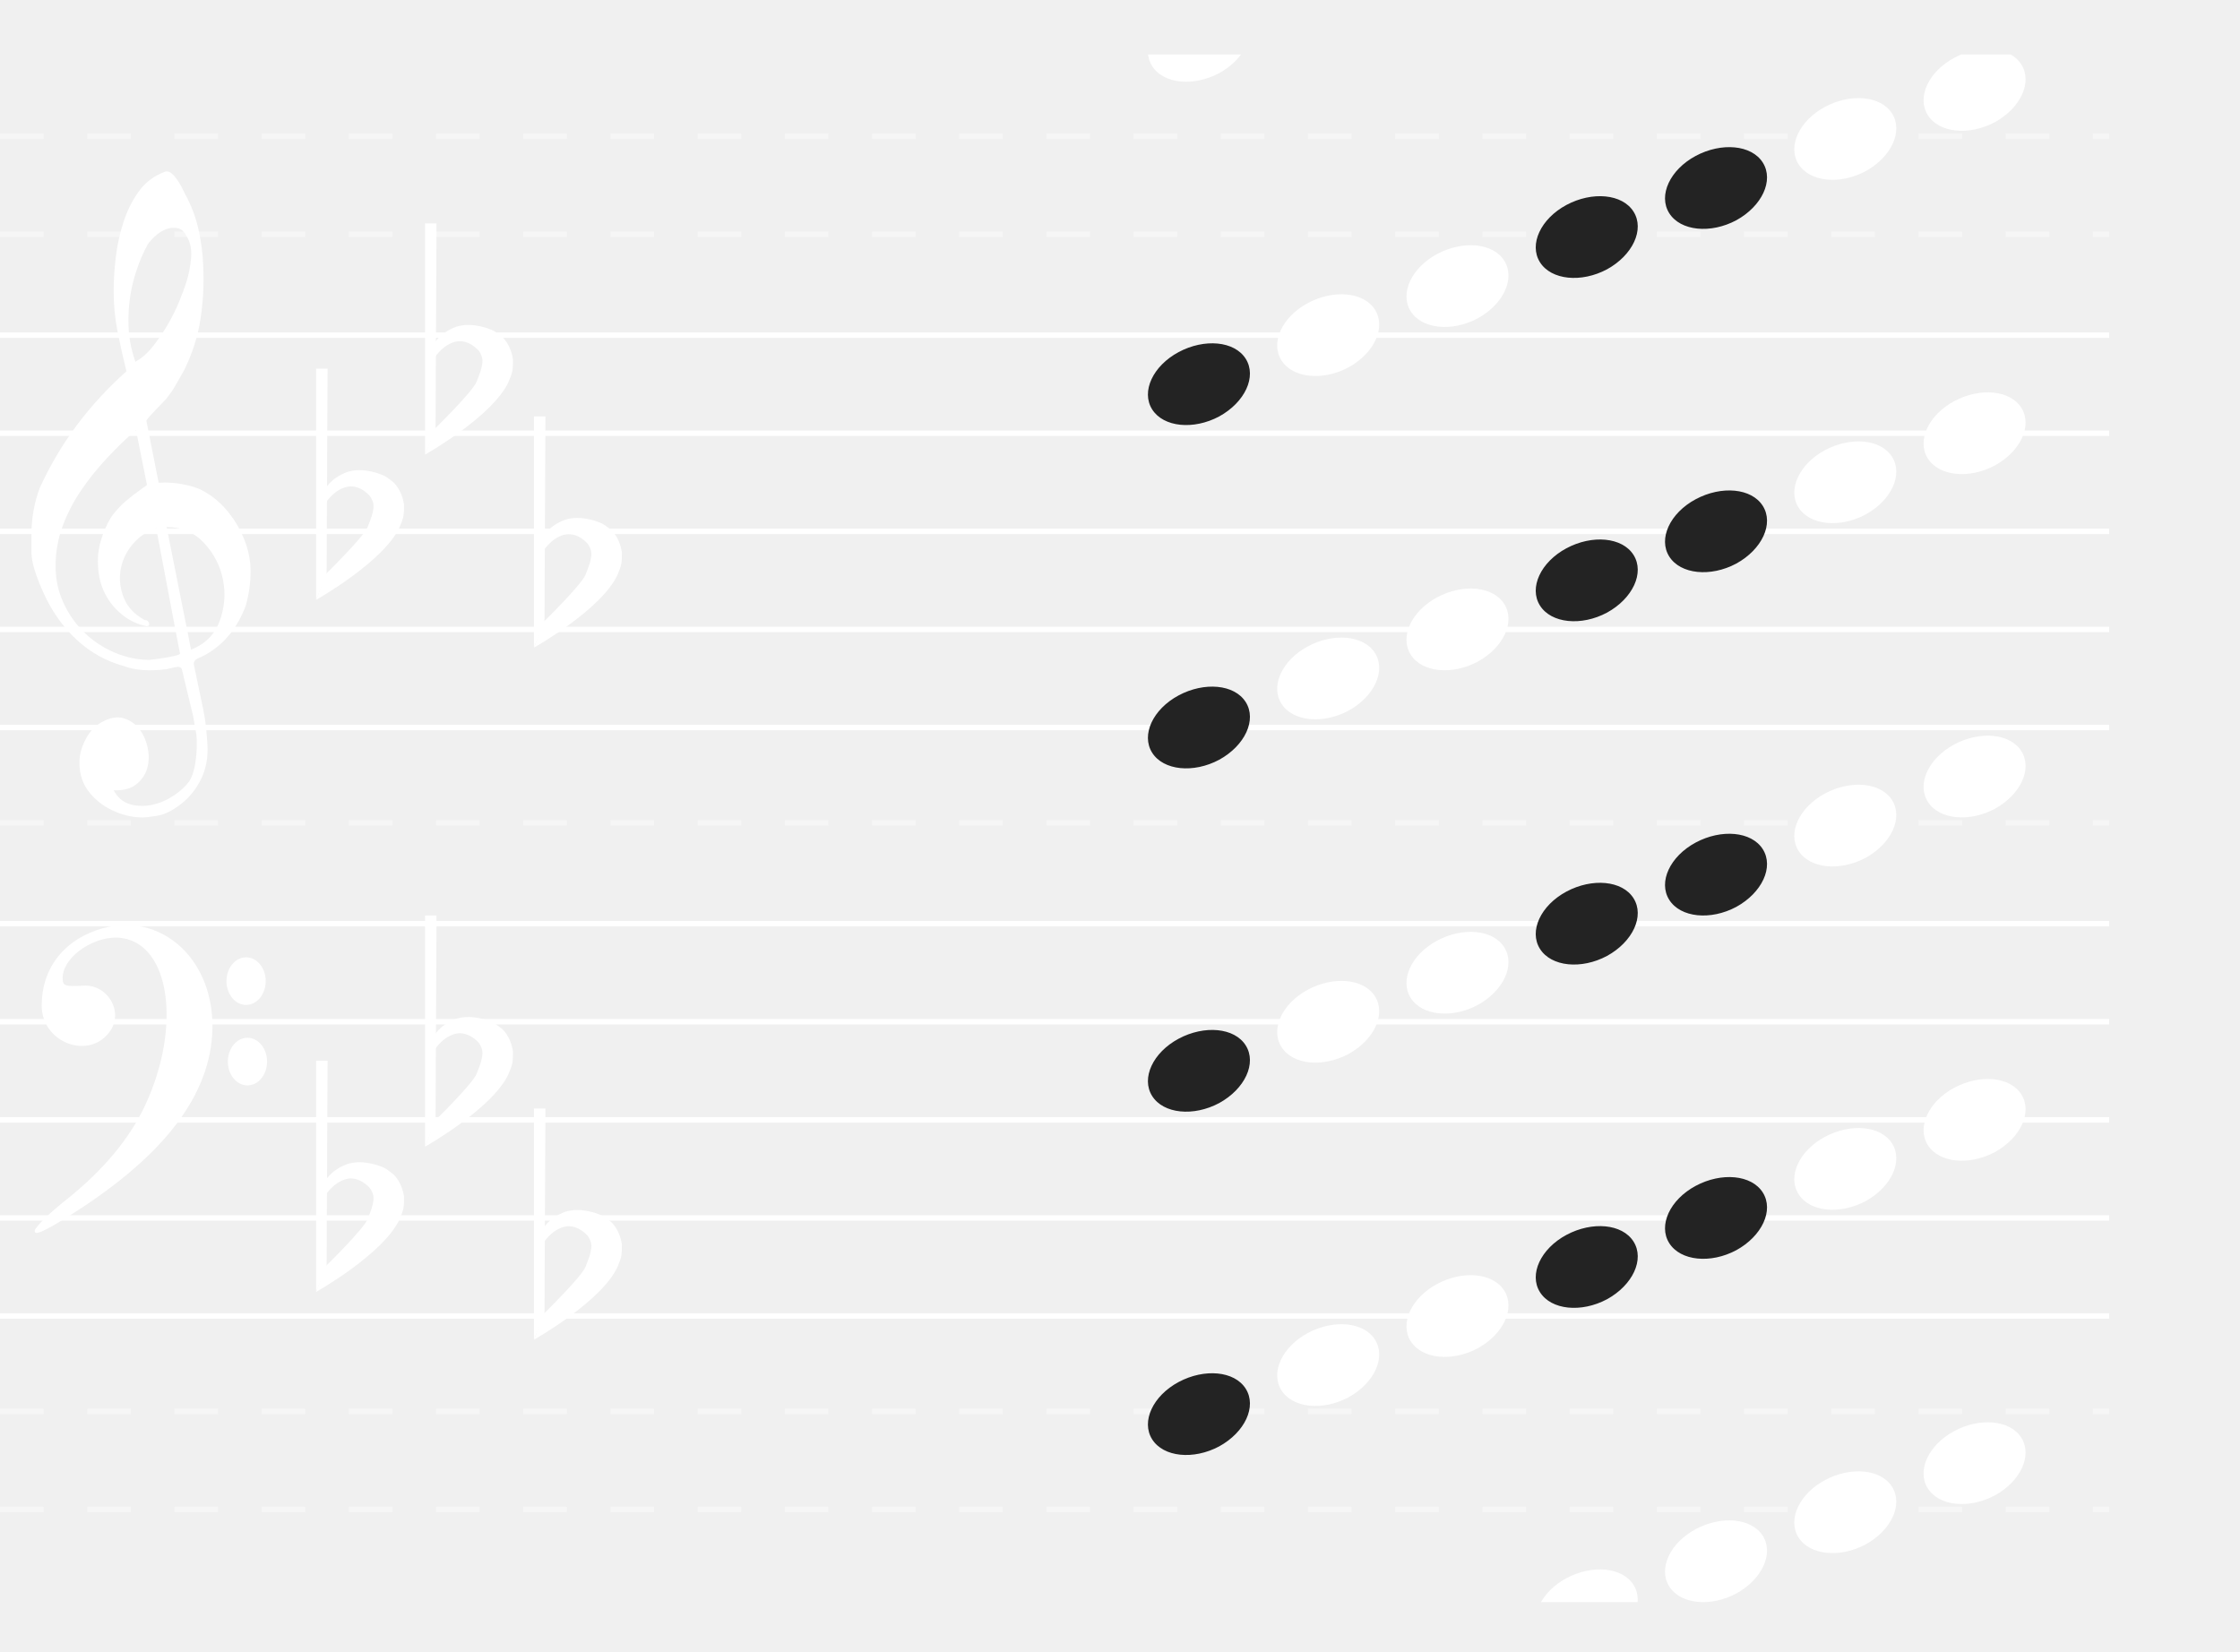
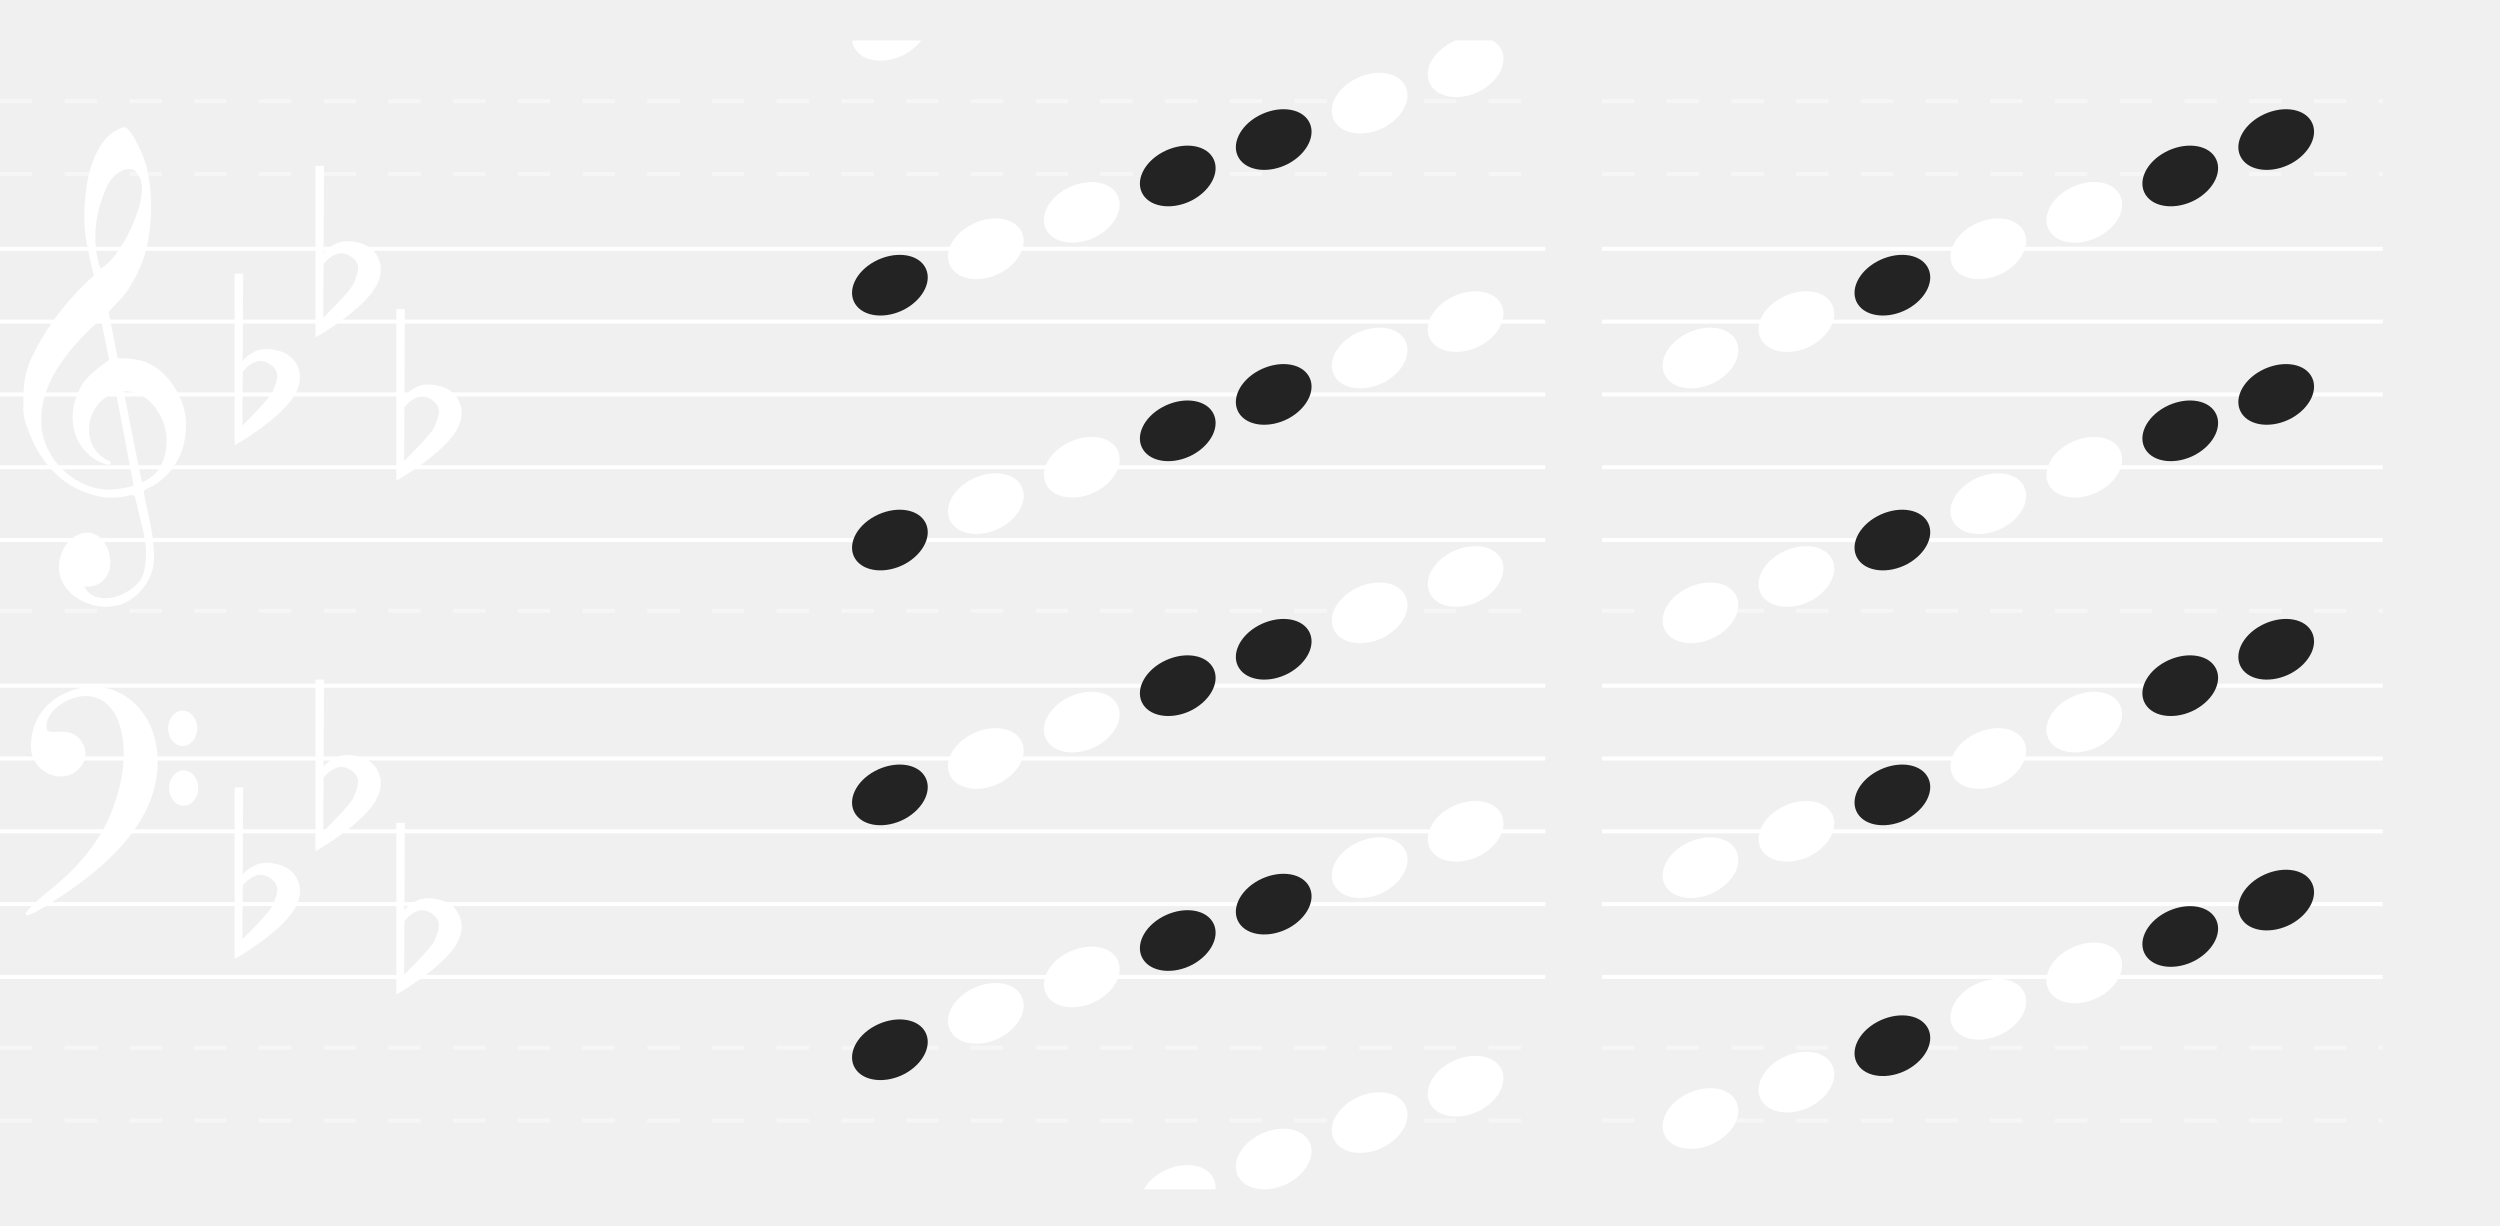
- <svg xmlns="http://www.w3.org/2000/svg" width="411" height="303" viewBox="0 0 411 303" fill="none">
-   <line y1="25" x2="387" y2="25" stroke="white" stroke-opacity="0.4" stroke-dasharray="8 8" />
-   <line y1="43" x2="387" y2="43" stroke="white" stroke-opacity="0.4" stroke-dasharray="8 8" />
-   <path d="M0 61.5H387" stroke="white" />
-   <path d="M0 79.5H387" stroke="white" />
-   <path d="M0 97.5H387" stroke="white" />
-   <path d="M0 115.5H387" stroke="white" />
-   <path d="M0 133.5H387" stroke="white" />
-   <line x1="4.2447e-08" y1="151" x2="387" y2="151" stroke="white" stroke-opacity="0.4" stroke-dasharray="8 8" />
-   <path d="M0 169.5H387" stroke="white" />
-   <path d="M0 187.5H387" stroke="white" />
-   <path d="M0 205.5H387" stroke="white" />
-   <path d="M0 223.5H387" stroke="white" />
-   <path d="M0 241.5H387" stroke="white" />
-   <line x1="4.2447e-08" y1="259" x2="387" y2="259" stroke="white" stroke-opacity="0.4" stroke-dasharray="8 8" />
-   <line x1="4.2447e-08" y1="277" x2="387" y2="277" stroke="white" stroke-opacity="0.4" stroke-dasharray="8 8" />
-   <path d="M28.663 96.938C26.878 97.542 25.403 98.563 24.238 99.999C23.073 101.435 22.363 103.004 22.108 104.705C21.853 106.406 22.062 108.088 22.736 109.751C23.41 111.414 24.675 112.756 26.532 113.777C26.969 113.777 27.242 113.966 27.352 114.344C27.461 114.722 27.297 114.91 26.86 114.91C25.076 114.533 23.51 113.758 22.162 112.586C19.649 110.431 18.266 107.654 18.011 104.252C17.865 102.551 18.02 100.907 18.475 99.319C18.93 97.731 19.558 96.276 20.36 94.953C21.343 93.555 22.508 92.345 23.856 91.325C23.928 91.249 24.138 91.079 24.484 90.814C24.83 90.55 25.167 90.304 25.494 90.077C25.822 89.851 26.314 89.492 26.969 89L24.948 78.908C23.164 80.457 21.398 82.168 19.65 84.039C17.901 85.91 16.317 87.885 14.897 89.964C13.477 92.043 12.339 94.245 11.483 96.569C10.627 98.894 10.199 101.341 10.199 103.912C10.199 106.293 10.682 108.532 11.647 110.63C12.612 112.728 13.896 114.552 15.498 116.101C17.1 117.651 18.948 118.87 21.043 119.759C23.137 120.647 25.258 121.091 27.406 121.091C27.48 121.091 27.816 121.053 28.417 120.977C29.018 120.902 29.655 120.808 30.329 120.694C31.003 120.581 31.622 120.458 32.186 120.325C32.75 120.193 33.033 120.051 33.033 119.9L32.705 118.313C31.285 110.866 29.937 103.741 28.663 96.938ZM30.575 96.711L35.054 119.22C37.64 118.199 39.387 116.451 40.298 113.975C41.209 111.5 41.417 108.986 40.926 106.435C40.434 103.883 39.278 101.624 37.457 99.659C35.637 97.693 33.342 96.711 30.575 96.711ZM24.839 66.378C25.968 65.772 27.015 64.866 27.98 63.656C28.945 62.447 29.837 61.152 30.657 59.772C31.476 58.393 32.186 56.985 32.787 55.548C33.388 54.112 33.87 52.808 34.234 51.636C34.635 50.389 34.908 48.99 35.054 47.441C35.2 45.891 34.963 44.587 34.344 43.528C33.907 42.584 33.334 42.036 32.623 41.884C31.913 41.733 31.203 41.79 30.493 42.054C29.783 42.319 29.109 42.744 28.471 43.33C27.834 43.916 27.37 44.435 27.079 44.889C26.277 46.363 25.576 48.007 24.976 49.822C24.375 51.636 23.965 53.517 23.747 55.464C23.528 57.41 23.501 59.281 23.665 61.077C23.828 62.872 24.22 64.639 24.839 66.378ZM23.2 68.135C22.581 65.641 22.035 63.193 21.561 60.793C21.088 58.393 20.851 55.926 20.851 53.394C20.851 51.542 20.979 49.51 21.234 47.299C21.489 45.088 21.953 42.933 22.627 40.835C23.3 38.737 24.229 36.857 25.413 35.194C26.596 33.531 28.171 32.321 30.138 31.565C30.32 31.49 30.502 31.452 30.684 31.452C30.939 31.452 31.239 31.603 31.585 31.906C31.931 32.208 32.295 32.652 32.678 33.238C33.06 33.824 33.397 34.428 33.688 35.052C33.979 35.676 34.198 36.101 34.344 36.328C35.327 38.256 36.046 40.306 36.502 42.479C36.957 44.653 37.221 46.817 37.294 48.971C37.439 52.222 37.266 55.435 36.775 58.61C36.283 61.785 35.291 64.885 33.797 67.908C33.288 68.816 32.769 69.732 32.241 70.658C31.713 71.585 31.085 72.482 30.356 73.351C30.211 73.503 29.947 73.777 29.564 74.173C29.181 74.57 28.79 74.977 28.389 75.392C27.989 75.808 27.634 76.196 27.324 76.554C27.015 76.914 26.86 77.131 26.86 77.207L29.099 88.546C29.114 88.621 30.22 88.546 30.22 88.546C32.357 88.574 34.619 88.933 36.584 89.737C38.477 90.644 40.107 91.891 41.473 93.479C42.838 95.067 43.93 96.853 44.75 98.837C45.569 100.821 45.979 102.834 45.979 104.875C45.979 106.916 45.687 108.995 45.105 111.112C43.612 115.119 41.227 118.086 37.949 120.013C37.585 120.24 37.066 120.496 36.392 120.779C35.719 121.062 35.455 121.507 35.6 122.111C36.474 126.23 37.066 129.063 37.376 130.616C37.685 132.168 37.913 134.172 38.058 136.626C38.204 138.973 37.812 141.084 36.884 142.972C35.955 144.869 34.708 146.407 33.142 147.595C31.576 148.79 30.147 149.484 28.854 149.698C27.561 149.906 26.678 150.006 26.205 150.006C24.566 150.006 22.963 149.684 21.398 149.04C19.467 148.289 17.847 147.137 16.536 145.584C15.225 144.031 14.569 142.142 14.569 139.917C14.569 138.515 14.961 137.077 15.744 135.603C16.527 134.129 17.556 133.07 18.83 132.433C20.25 131.675 21.534 131.467 22.681 131.803C23.828 132.147 24.775 132.791 25.522 133.735C26.268 134.68 26.787 135.825 27.079 137.163C27.37 138.508 27.352 139.76 27.024 140.933C26.696 142.107 26.032 143.101 25.03 143.91C24.029 144.725 22.636 145.09 20.851 145.019C21.58 146.378 22.599 147.237 23.91 147.595C25.221 147.96 26.569 147.981 27.952 147.68C29.337 147.38 30.638 146.822 31.858 146.006C33.078 145.198 34.035 144.318 34.726 143.373C35.163 142.693 35.491 141.806 35.71 140.711C35.928 139.61 36.056 138.472 36.092 137.277C36.128 136.089 36.092 135.159 35.983 134.501C35.873 133.835 35.691 132.805 35.436 131.41C34.344 126.838 33.652 123.962 33.36 122.788C33.215 122.414 32.823 122.291 32.186 122.423C31.549 122.556 31.012 122.679 30.575 122.788C27.443 123.21 24.821 123.017 22.709 122.225C19.431 121.318 16.545 119.701 14.05 117.377C11.556 115.053 9.553 112.237 8.042 108.929C6.53 105.622 5.775 103.108 5.775 101.388C5.775 99.669 5.775 98.582 5.775 98.128C5.775 95.067 6.285 92.194 7.304 89.51C9.234 85.314 11.52 81.459 14.16 77.944C16.8 74.429 19.813 71.159 23.2 68.135Z" fill="white" />
-   <path d="M49.003 194.808C49.003 197.22 47.391 199.175 45.404 199.175C43.416 199.175 41.805 197.22 41.805 194.808C41.805 192.396 43.416 190.441 45.404 190.441C47.391 190.441 49.003 192.396 49.003 194.808ZM48.754 180.042C48.754 182.454 47.143 184.409 45.155 184.409C43.168 184.409 41.556 182.454 41.556 180.042C41.556 177.63 43.168 175.675 45.155 175.675C47.143 175.675 48.754 177.63 48.754 180.042ZM6.368 225.885C6.368 225.261 8.96 222.695 12.128 220.182C18.939 214.778 23.857 208.866 26.718 202.645C33.279 188.379 31.2 173.504 22.457 172.146C17.621 171.394 11.498 175.482 11.498 179.461C11.498 180.938 11.824 181.057 15.369 180.873C19.707 180.649 22.642 185.54 20.295 189.081C16.585 194.678 7.651 191.463 7.651 184.532C7.651 178.458 10.842 173.623 16.459 171.189C28.479 165.98 39.92 175.583 38.918 190.04C38.097 201.89 29.19 212.956 11.899 223.611C7.797 226.139 6.368 226.726 6.368 225.885Z" fill="white" />
+ <svg xmlns="http://www.w3.org/2000/svg" width="618" height="303" viewBox="0 0 618 303" fill="none">
+   <line x1="396" y1="25" x2="589" y2="25" stroke="white" stroke-opacity="0.4" stroke-dasharray="8 8" />
+   <line x1="396" y1="43" x2="589" y2="43" stroke="white" stroke-opacity="0.4" stroke-dasharray="8 8" />
+   <path d="M396 61.5H589" stroke="white" />
+   <path d="M396 79.5H589" stroke="white" />
+   <path d="M396 97.5H589" stroke="white" />
+   <path d="M396 115.5H589" stroke="white" />
+   <path d="M396 133.5H589" stroke="white" />
+   <line x1="396" y1="151" x2="589" y2="151" stroke="white" stroke-opacity="0.4" stroke-dasharray="8 8" />
+   <path d="M396 169.5H589" stroke="white" />
+   <path d="M396 187.5H589" stroke="white" />
+   <path d="M396 205.5H589" stroke="white" />
+   <path d="M396 223.5H589" stroke="white" />
+   <path d="M396 241.5H589" stroke="white" />
+   <line x1="396" y1="259" x2="589" y2="259" stroke="white" stroke-opacity="0.4" stroke-dasharray="8 8" />
+   <line x1="396" y1="277" x2="589" y2="277" stroke="white" stroke-opacity="0.4" stroke-dasharray="8 8" />
+   <line y1="25" x2="382" y2="25" stroke="white" stroke-opacity="0.4" stroke-dasharray="8 8" />
+   <line y1="43" x2="382" y2="43" stroke="white" stroke-opacity="0.4" stroke-dasharray="8 8" />
+   <path d="M0 61.5H382" stroke="white" />
+   <path d="M0 79.5H382" stroke="white" />
+   <path d="M0 97.5H382" stroke="white" />
+   <path d="M0 115.5H382" stroke="white" />
+   <path d="M0 133.5H382" stroke="white" />
+   <line x1="4.2447e-08" y1="151" x2="382" y2="151" stroke="white" stroke-opacity="0.4" stroke-dasharray="8 8" />
+   <path d="M0 169.5H382" stroke="white" />
+   <path d="M0 187.5H382" stroke="white" />
+   <path d="M0 205.5H382" stroke="white" />
+   <path d="M0 223.5H382" stroke="white" />
+   <path d="M0 241.5H382" stroke="white" />
+   <line x1="4.2447e-08" y1="259" x2="382" y2="259" stroke="white" stroke-opacity="0.4" stroke-dasharray="8 8" />
+   <line x1="4.2447e-08" y1="277" x2="382" y2="277" stroke="white" stroke-opacity="0.4" stroke-dasharray="8 8" />
+   <path d="M28.663 96.938C26.878 97.542 25.403 98.563 24.238 99.999C23.073 101.435 22.363 103.004 22.108 104.705C21.853 106.406 22.062 108.088 22.736 109.751C23.41 111.414 24.675 112.756 26.532 113.777C26.969 113.777 27.242 113.966 27.352 114.344C27.461 114.722 27.297 114.91 26.86 114.91C25.076 114.533 23.51 113.758 22.162 112.586C19.649 110.431 18.266 107.654 18.011 104.252C17.865 102.551 18.02 100.907 18.475 99.319C18.93 97.731 19.558 96.276 20.36 94.953C21.343 93.555 22.508 92.345 23.856 91.325C23.928 91.249 24.138 91.079 24.484 90.814C24.83 90.55 25.167 90.304 25.494 90.077C25.822 89.851 26.314 89.491 26.969 89L24.948 78.908C23.164 80.457 21.398 82.168 19.65 84.039C17.901 85.91 16.317 87.885 14.897 89.964C13.477 92.043 12.339 94.245 11.483 96.569C10.627 98.894 10.199 101.341 10.199 103.912C10.199 106.293 10.682 108.532 11.647 110.63C12.612 112.728 13.896 114.552 15.498 116.101C17.1 117.651 18.948 118.87 21.043 119.759C23.136 120.647 25.258 121.091 27.406 121.091C27.479 121.091 27.816 121.053 28.417 120.977C29.018 120.902 29.655 120.808 30.328 120.694C31.003 120.581 31.622 120.458 32.186 120.325C32.75 120.193 33.033 120.051 33.033 119.9L32.705 118.313C31.285 110.866 29.937 103.741 28.663 96.938V96.938ZM30.575 96.711L35.054 119.22C37.64 118.199 39.387 116.451 40.298 113.975C41.209 111.5 41.417 108.986 40.926 106.435C40.434 103.883 39.278 101.624 37.457 99.659C35.637 97.693 33.342 96.711 30.575 96.711V96.711ZM24.839 66.378C25.968 65.772 27.015 64.866 27.98 63.656C28.945 62.447 29.837 61.152 30.657 59.772C31.476 58.393 32.186 56.985 32.787 55.548C33.388 54.112 33.87 52.808 34.234 51.636C34.635 50.389 34.908 48.99 35.054 47.441C35.2 45.891 34.963 44.587 34.344 43.528C33.907 42.584 33.333 42.036 32.623 41.884C31.913 41.733 31.203 41.79 30.493 42.054C29.783 42.319 29.109 42.744 28.471 43.33C27.834 43.916 27.37 44.435 27.079 44.889C26.277 46.363 25.576 48.007 24.976 49.822C24.375 51.636 23.965 53.517 23.747 55.464C23.528 57.41 23.501 59.281 23.665 61.077C23.828 62.872 24.22 64.639 24.839 66.378V66.378ZM23.2 68.135C22.581 65.641 22.035 63.193 21.561 60.793C21.088 58.393 20.851 55.926 20.851 53.394C20.851 51.542 20.979 49.51 21.234 47.299C21.488 45.088 21.953 42.933 22.627 40.835C23.3 38.737 24.229 36.857 25.413 35.194C26.596 33.531 28.171 32.321 30.138 31.565C30.32 31.49 30.502 31.452 30.684 31.452C30.939 31.452 31.239 31.603 31.585 31.906C31.931 32.208 32.295 32.652 32.678 33.238C33.06 33.824 33.397 34.428 33.688 35.052C33.979 35.676 34.198 36.101 34.344 36.328C35.327 38.256 36.046 40.306 36.502 42.479C36.957 44.653 37.221 46.817 37.294 48.971C37.439 52.222 37.266 55.435 36.775 58.61C36.283 61.785 35.291 64.885 33.797 67.908C33.288 68.816 32.769 69.732 32.241 70.658C31.713 71.585 31.085 72.482 30.356 73.351C30.211 73.503 29.947 73.777 29.564 74.173C29.181 74.57 28.79 74.977 28.389 75.392C27.989 75.808 27.634 76.196 27.324 76.554C27.015 76.914 26.86 77.131 26.86 77.207L29.099 88.546C29.114 88.621 30.22 88.546 30.22 88.546C32.357 88.574 34.619 88.933 36.584 89.737C38.477 90.644 40.107 91.891 41.473 93.479C42.838 95.067 43.93 96.853 44.75 98.837C45.569 100.821 45.979 102.834 45.979 104.875C45.979 106.916 45.687 108.995 45.105 111.112C43.612 115.119 41.227 118.086 37.949 120.013C37.585 120.24 37.066 120.496 36.392 120.779C35.719 121.062 35.455 121.507 35.6 122.111C36.474 126.23 37.066 129.063 37.376 130.616C37.685 132.168 37.913 134.172 38.058 136.626C38.204 138.973 37.812 141.084 36.884 142.972C35.955 144.869 34.708 146.407 33.142 147.595C31.576 148.79 30.147 149.484 28.854 149.698C27.561 149.906 26.678 150.006 26.205 150.006C24.566 150.006 22.963 149.684 21.398 149.04C19.467 148.289 17.847 147.137 16.536 145.584C15.225 144.031 14.569 142.142 14.569 139.917C14.569 138.515 14.961 137.077 15.744 135.603C16.527 134.129 17.556 133.07 18.83 132.433C20.25 131.675 21.534 131.467 22.681 131.803C23.828 132.147 24.775 132.791 25.522 133.735C26.268 134.68 26.787 135.825 27.079 137.163C27.37 138.508 27.352 139.76 27.024 140.933C26.696 142.107 26.032 143.101 25.03 143.91C24.029 144.725 22.636 145.09 20.851 145.019C21.58 146.378 22.599 147.237 23.91 147.595C25.221 147.96 26.569 147.981 27.952 147.68C29.337 147.38 30.638 146.822 31.858 146.006C33.078 145.198 34.035 144.318 34.726 143.373C35.163 142.693 35.491 141.806 35.71 140.711C35.928 139.61 36.056 138.472 36.092 137.277C36.128 136.089 36.092 135.159 35.983 134.501C35.873 133.835 35.691 132.805 35.436 131.41C34.344 126.838 33.652 123.962 33.36 122.788C33.215 122.414 32.823 122.291 32.186 122.423C31.549 122.556 31.012 122.679 30.575 122.788C27.443 123.21 24.821 123.017 22.709 122.225C19.431 121.318 16.545 119.701 14.05 117.377C11.556 115.053 9.553 112.237 8.042 108.929C6.53 105.622 5.775 103.108 5.775 101.388C5.775 99.669 5.775 98.582 5.775 98.128C5.775 95.067 6.285 92.194 7.304 89.51C9.234 85.314 11.52 81.459 14.16 77.944C16.8 74.429 19.813 71.159 23.2 68.135V68.135Z" fill="white" />
+   <path d="M49.003 194.808C49.003 197.22 47.392 199.175 45.404 199.175C43.416 199.175 41.805 197.22 41.805 194.808C41.805 192.396 43.416 190.441 45.404 190.441C47.392 190.441 49.003 192.396 49.003 194.808ZM48.754 180.042C48.754 182.454 47.143 184.409 45.155 184.409C43.168 184.409 41.556 182.454 41.556 180.042C41.556 177.63 43.168 175.675 45.155 175.675C47.143 175.675 48.754 177.63 48.754 180.042ZM6.368 225.885C6.368 225.261 8.96 222.695 12.128 220.182C18.939 214.778 23.857 208.866 26.718 202.645C33.279 188.379 31.201 173.504 22.457 172.146C17.621 171.394 11.498 175.482 11.498 179.461C11.498 180.938 11.824 181.057 15.37 180.873C19.707 180.649 22.642 185.54 20.295 189.081C16.585 194.678 7.651 191.463 7.651 184.532C7.651 178.458 10.842 173.623 16.459 171.189C28.479 165.98 39.92 175.583 38.918 190.04C38.097 201.89 29.191 212.956 11.899 223.611C7.797 226.139 6.368 226.726 6.368 225.885V225.885Z" fill="white" />
  <path d="M58 194.649H60.104L59.929 232.519L58 237.045V194.649Z" fill="white" />
  <path d="M67.468 223.689C68.169 221.872 68.344 221.474 68.519 220.247C68.695 219.019 67.818 217.967 67.818 217.967C67.818 217.967 65.89 215.688 63.435 216.389C60.98 217.091 59.578 219.545 59.578 219.545V216.915C59.578 216.915 60.455 214.812 63.786 213.584C65.013 213.234 66.591 213.058 69.045 213.76C70.448 214.286 70.448 214.11 72.201 215.513C72.903 216.214 73.779 217.441 74.13 219.545C74.13 221.474 74.13 221.825 73.341 223.689C70.448 230.065 58 237.078 58 237.078L59.841 232.28C59.841 232.28 66.766 225.506 67.468 223.689Z" fill="white" />
  <path d="M77.987 168H80.091L79.915 205.87L77.987 210.396V168Z" fill="white" />
  <path d="M87.454 197.04C88.156 195.223 88.331 194.825 88.506 193.597C88.682 192.37 87.805 191.318 87.805 191.318C87.805 191.318 85.876 189.039 83.422 189.74C80.967 190.442 79.565 192.896 79.565 192.896V190.266C79.565 190.266 80.441 188.162 83.772 186.935C85 186.584 86.578 186.409 89.032 187.11C90.435 187.636 90.435 187.461 92.188 188.864C92.889 189.565 93.766 190.792 94.117 192.896C94.117 194.825 94.117 195.175 93.328 197.04C90.435 203.416 77.987 210.429 77.987 210.429L79.828 205.631C79.828 205.631 86.753 198.857 87.454 197.04Z" fill="white" />
  <path d="M97.974 203.416H100.078L99.903 241.286L97.974 245.812V203.416Z" fill="white" />
-   <path d="M107.442 232.455C108.143 230.638 108.318 230.24 108.494 229.013C108.669 227.786 107.792 226.734 107.792 226.734C107.792 226.734 105.864 224.455 103.409 225.156C100.955 225.857 99.552 228.312 99.552 228.312V225.682C99.552 225.682 100.429 223.578 103.76 222.351C104.987 222 106.565 221.825 109.02 222.526C110.422 223.052 110.422 222.877 112.175 224.279C112.877 224.981 113.753 226.208 114.104 228.312C114.104 230.24 114.104 230.591 113.316 232.455C110.422 238.831 97.974 245.844 97.974 245.844L99.816 241.046C99.816 241.046 106.74 234.273 107.442 232.455Z" fill="white" />
+   <path d="M107.442 232.455C108.143 230.638 108.318 230.24 108.494 229.013C108.669 227.786 107.792 226.734 107.792 226.734C107.792 226.734 105.864 224.455 103.409 225.156C100.955 225.857 99.552 228.312 99.552 228.312V225.682C99.552 225.682 100.429 223.578 103.76 222.351C104.987 222 106.565 221.825 109.02 222.526C110.422 223.052 110.422 222.877 112.176 224.279C112.877 224.981 113.753 226.208 114.104 228.312C114.104 230.24 114.104 230.591 113.316 232.455C110.422 238.831 97.974 245.844 97.974 245.844L99.816 241.046C99.816 241.046 106.74 234.273 107.442 232.455Z" fill="white" />
  <path d="M58 67.649H60.104L59.929 105.519L58 110.045V67.649Z" fill="white" />
  <path d="M67.468 96.689C68.169 94.872 68.344 94.474 68.519 93.247C68.695 92.019 67.818 90.967 67.818 90.967C67.818 90.967 65.89 88.688 63.435 89.389C60.98 90.091 59.578 92.545 59.578 92.545V89.915C59.578 89.915 60.455 87.811 63.786 86.584C65.013 86.234 66.591 86.058 69.045 86.76C70.448 87.285 70.448 87.11 72.201 88.513C72.903 89.214 73.779 90.441 74.13 92.545C74.13 94.474 74.13 94.825 73.341 96.689C70.448 103.065 58 110.078 58 110.078L59.841 105.28C59.841 105.28 66.766 98.506 67.468 96.689Z" fill="white" />
  <path d="M77.987 41H80.091L79.915 78.87L77.987 83.396V41Z" fill="white" />
  <path d="M87.454 70.04C88.156 68.222 88.331 67.825 88.506 66.597C88.682 65.37 87.805 64.318 87.805 64.318C87.805 64.318 85.876 62.039 83.422 62.74C80.967 63.441 79.565 65.896 79.565 65.896V63.266C79.565 63.266 80.441 61.162 83.772 59.935C85 59.584 86.578 59.409 89.032 60.11C90.435 60.636 90.435 60.461 92.188 61.864C92.889 62.565 93.766 63.792 94.117 65.896C94.117 67.825 94.117 68.175 93.328 70.04C90.435 76.415 77.987 83.428 77.987 83.428L79.828 78.631C79.828 78.631 86.753 71.857 87.454 70.04Z" fill="white" />
  <path d="M97.974 76.416H100.078L99.903 114.286L97.974 118.812V76.416Z" fill="white" />
-   <path d="M107.442 105.455C108.143 103.638 108.318 103.24 108.494 102.013C108.669 100.786 107.792 99.734 107.792 99.734C107.792 99.734 105.864 97.454 103.409 98.156C100.955 98.857 99.552 101.312 99.552 101.312V98.682C99.552 98.682 100.429 96.578 103.76 95.351C104.987 95 106.565 94.825 109.02 95.526C110.422 96.052 110.422 95.877 112.175 97.279C112.877 97.981 113.753 99.208 114.104 101.312C114.104 103.24 114.104 103.591 113.316 105.455C110.422 111.831 97.974 118.844 97.974 118.844L99.816 114.046C99.816 114.046 106.74 107.273 107.442 105.455Z" fill="white" />
-   <g clip-path="url(#clip0_25_3993)">
+   <path d="M107.442 105.455C108.143 103.638 108.318 103.24 108.494 102.013C108.669 100.786 107.792 99.734 107.792 99.734C107.792 99.734 105.864 97.454 103.409 98.156C100.955 98.857 99.552 101.312 99.552 101.312V98.682C99.552 98.682 100.429 96.578 103.76 95.351C104.987 95 106.565 94.825 109.02 95.526C110.422 96.052 110.422 95.877 112.176 97.279C112.877 97.981 113.753 99.208 114.104 101.312C114.104 103.24 114.104 103.591 113.316 105.455C110.422 111.831 97.974 118.844 97.974 118.844L99.816 114.046C99.816 114.046 106.74 107.273 107.442 105.455Z" fill="white" />
+   <g clip-path="url(#clip0_115_3148)">
    <path d="M211.396 12.121C209.333 8.844 211.544 4.134 216.26 1.608C220.977 -0.917 226.504 -0.439 228.568 2.837C230.631 6.114 228.42 10.824 223.704 13.418C218.987 15.944 213.46 15.398 211.396 12.121Z" fill="white" />
    <path d="M211.396 75.121C209.333 71.844 211.544 67.134 216.26 64.609C220.977 62.083 226.504 62.561 228.568 65.837C230.631 69.114 228.42 73.824 223.704 76.418C218.987 78.944 213.46 78.397 211.396 75.121Z" fill="#232323" />
-     <path d="M235.116 66.121C233.052 62.844 235.263 58.134 239.98 55.608C244.696 53.083 250.223 53.561 252.287 56.837C254.35 60.114 252.14 64.824 247.423 67.418C242.706 69.944 237.179 69.397 235.116 66.121Z" fill="white" />
-     <path d="M258.835 57.121C256.772 53.844 258.983 49.134 263.699 46.608C268.416 44.083 273.943 44.561 276.006 47.837C278.07 51.114 275.859 55.824 271.142 58.418C266.426 60.944 260.899 60.398 258.835 57.121Z" fill="white" />
-     <path d="M282.555 48.121C280.491 44.844 282.702 40.134 287.419 37.608C292.135 35.083 297.662 35.561 299.726 38.837C301.789 42.114 299.579 46.824 294.862 49.418C290.145 51.944 284.618 51.398 282.555 48.121Z" fill="#232323" />
-     <path d="M306.274 39.121C304.211 35.844 306.421 31.134 311.138 28.608C315.855 26.083 321.382 26.561 323.445 29.837C325.509 33.114 323.298 37.824 318.581 40.418C313.865 42.944 308.338 42.398 306.274 39.121Z" fill="#232323" />
-     <path d="M329.994 30.121C327.93 26.844 330.141 22.134 334.858 19.608C339.574 17.083 345.101 17.561 347.165 20.837C349.228 24.114 347.018 28.824 342.301 31.418C337.584 33.944 332.057 33.398 329.994 30.121Z" fill="white" />
-     <path d="M353.713 21.121C351.65 17.844 353.86 13.134 358.577 10.608C363.294 8.083 368.821 8.561 370.884 11.837C372.948 15.114 370.737 19.824 366.02 22.418C361.304 24.944 355.777 24.398 353.713 21.121Z" fill="white" />
+     <path d="M235.116 66.121C233.052 62.844 235.263 58.134 239.98 55.608C244.696 53.083 250.223 53.561 252.287 56.837C254.35 60.114 252.14 64.824 247.423 67.418C242.706 69.944 237.179 69.397 235.116 66.121V66.121Z" fill="white" />
+     <path d="M258.835 57.121C256.772 53.844 258.983 49.134 263.699 46.608C268.416 44.083 273.943 44.561 276.006 47.837C278.07 51.114 275.859 55.824 271.142 58.418C266.426 60.944 260.899 60.398 258.835 57.121V57.121Z" fill="white" />
+     <path d="M282.555 48.121C280.491 44.844 282.702 40.134 287.419 37.608C292.135 35.083 297.662 35.561 299.726 38.837C301.789 42.114 299.579 46.824 294.862 49.418C290.145 51.944 284.618 51.398 282.555 48.121V48.121Z" fill="#232323" />
+     <path d="M306.274 39.121C304.211 35.844 306.421 31.134 311.138 28.608C315.855 26.083 321.382 26.561 323.445 29.837C325.509 33.114 323.298 37.824 318.581 40.418C313.865 42.944 308.338 42.398 306.274 39.121V39.121Z" fill="#232323" />
+     <path d="M329.994 30.121C327.93 26.844 330.141 22.134 334.858 19.608C339.574 17.083 345.101 17.561 347.165 20.837C349.228 24.114 347.018 28.824 342.301 31.418C337.584 33.944 332.057 33.398 329.994 30.121V30.121Z" fill="white" />
+     <path d="M353.713 21.121C351.65 17.844 353.86 13.134 358.577 10.608C363.294 8.083 368.821 8.561 370.884 11.837C372.948 15.114 370.737 19.824 366.02 22.418C361.304 24.944 355.777 24.398 353.713 21.121V21.121Z" fill="white" />
    <path d="M211.396 138.121C209.333 134.844 211.544 130.134 216.26 127.608C220.977 125.083 226.504 125.561 228.568 128.837C230.631 132.114 228.42 136.824 223.704 139.418C218.987 141.944 213.46 141.398 211.396 138.121Z" fill="#232323" />
-     <path d="M235.116 129.121C233.052 125.844 235.263 121.134 239.98 118.608C244.696 116.083 250.223 116.561 252.287 119.837C254.35 123.114 252.14 127.824 247.423 130.418C242.706 132.944 237.179 132.398 235.116 129.121Z" fill="white" />
-     <path d="M258.835 120.121C256.772 116.844 258.983 112.134 263.699 109.608C268.416 107.083 273.943 107.561 276.006 110.837C278.07 114.114 275.859 118.824 271.142 121.418C266.426 123.944 260.899 123.398 258.835 120.121Z" fill="white" />
-     <path d="M282.555 111.121C280.491 107.844 282.702 103.134 287.419 100.608C292.135 98.083 297.662 98.561 299.726 101.837C301.789 105.114 299.579 109.824 294.862 112.418C290.145 114.944 284.618 114.398 282.555 111.121Z" fill="#232323" />
-     <path d="M306.274 102.121C304.211 98.844 306.421 94.134 311.138 91.609C315.855 89.083 321.382 89.561 323.445 92.837C325.509 96.114 323.298 100.824 318.581 103.418C313.865 105.944 308.338 105.398 306.274 102.121Z" fill="#232323" />
-     <path d="M329.994 93.121C327.93 89.844 330.141 85.134 334.858 82.609C339.574 80.083 345.101 80.561 347.165 83.837C349.228 87.114 347.018 91.824 342.301 94.418C337.584 96.944 332.057 96.397 329.994 93.121Z" fill="white" />
-     <path d="M353.713 84.121C351.65 80.844 353.86 76.134 358.577 73.609C363.294 71.083 368.821 71.561 370.884 74.837C372.948 78.114 370.737 82.824 366.02 85.418C361.304 87.944 355.777 87.397 353.713 84.121Z" fill="white" />
+     <path d="M235.116 129.121C233.052 125.844 235.263 121.134 239.98 118.608C244.696 116.083 250.223 116.561 252.287 119.837C254.35 123.114 252.14 127.824 247.423 130.418C242.706 132.944 237.179 132.398 235.116 129.121V129.121Z" fill="white" />
+     <path d="M258.835 120.121C256.772 116.844 258.983 112.134 263.699 109.608C268.416 107.083 273.943 107.561 276.006 110.837C278.07 114.114 275.859 118.824 271.142 121.418C266.426 123.944 260.899 123.398 258.835 120.121V120.121Z" fill="white" />
+     <path d="M282.555 111.121C280.491 107.844 282.702 103.134 287.419 100.608C292.135 98.083 297.662 98.561 299.726 101.837C301.789 105.114 299.579 109.824 294.862 112.418C290.145 114.944 284.618 114.398 282.555 111.121V111.121Z" fill="#232323" />
+     <path d="M306.274 102.121C304.211 98.844 306.421 94.134 311.138 91.609C315.855 89.083 321.382 89.561 323.445 92.837C325.509 96.114 323.298 100.824 318.581 103.418C313.865 105.944 308.338 105.398 306.274 102.121V102.121Z" fill="#232323" />
+     <path d="M329.994 93.121C327.93 89.844 330.141 85.134 334.858 82.609C339.574 80.083 345.101 80.561 347.165 83.837C349.228 87.114 347.018 91.824 342.301 94.418C337.584 96.944 332.057 96.397 329.994 93.121V93.121Z" fill="white" />
+     <path d="M353.713 84.121C351.65 80.844 353.86 76.134 358.577 73.609C363.294 71.083 368.821 71.561 370.884 74.837C372.948 78.114 370.737 82.824 366.02 85.418C361.304 87.944 355.777 87.397 353.713 84.121V84.121Z" fill="white" />
    <path d="M211.396 201.121C209.333 197.844 211.544 193.134 216.26 190.608C220.977 188.083 226.504 188.561 228.568 191.837C230.631 195.114 228.42 199.824 223.704 202.418C218.987 204.944 213.46 204.398 211.396 201.121Z" fill="#232323" />
-     <path d="M235.116 192.121C233.052 188.844 235.263 184.134 239.98 181.608C244.696 179.083 250.223 179.561 252.287 182.837C254.35 186.114 252.14 190.824 247.423 193.418C242.706 195.944 237.179 195.398 235.116 192.121Z" fill="white" />
-     <path d="M258.835 183.121C256.772 179.844 258.983 175.134 263.699 172.608C268.416 170.083 273.943 170.561 276.006 173.837C278.07 177.114 275.859 181.824 271.142 184.418C266.426 186.944 260.899 186.398 258.835 183.121Z" fill="white" />
-     <path d="M282.555 174.121C280.491 170.844 282.702 166.134 287.419 163.608C292.135 161.083 297.662 161.561 299.726 164.837C301.789 168.114 299.579 172.824 294.862 175.418C290.145 177.944 284.618 177.398 282.555 174.121Z" fill="#232323" />
-     <path d="M306.274 165.121C304.211 161.844 306.421 157.134 311.138 154.608C315.855 152.083 321.382 152.561 323.445 155.837C325.509 159.114 323.298 163.824 318.581 166.418C313.865 168.944 308.338 168.398 306.274 165.121Z" fill="#232323" />
-     <path d="M329.994 156.121C327.93 152.844 330.141 148.134 334.858 145.608C339.574 143.083 345.101 143.561 347.165 146.837C349.228 150.114 347.018 154.824 342.301 157.418C337.584 159.944 332.057 159.398 329.994 156.121Z" fill="white" />
-     <path d="M353.713 147.121C351.65 143.844 353.86 139.134 358.577 136.608C363.294 134.083 368.821 134.561 370.884 137.837C372.948 141.114 370.737 145.824 366.02 148.418C361.304 150.944 355.777 150.398 353.713 147.121Z" fill="white" />
+     <path d="M235.116 192.121C233.052 188.844 235.263 184.134 239.98 181.608C244.696 179.083 250.223 179.561 252.287 182.837C254.35 186.114 252.14 190.824 247.423 193.418C242.706 195.944 237.179 195.398 235.116 192.121V192.121Z" fill="white" />
+     <path d="M258.835 183.121C256.772 179.844 258.983 175.134 263.699 172.608C268.416 170.083 273.943 170.561 276.006 173.837C278.07 177.114 275.859 181.824 271.142 184.418C266.426 186.944 260.899 186.398 258.835 183.121V183.121Z" fill="white" />
+     <path d="M282.555 174.121C280.491 170.844 282.702 166.134 287.419 163.608C292.135 161.083 297.662 161.561 299.726 164.837C301.789 168.114 299.579 172.824 294.862 175.418C290.145 177.944 284.618 177.398 282.555 174.121V174.121Z" fill="#232323" />
+     <path d="M306.274 165.121C304.211 161.844 306.421 157.134 311.138 154.608C315.855 152.083 321.382 152.561 323.445 155.837C325.509 159.114 323.298 163.824 318.581 166.418C313.865 168.944 308.338 168.398 306.274 165.121V165.121Z" fill="#232323" />
+     <path d="M329.994 156.121C327.93 152.844 330.141 148.134 334.858 145.608C339.574 143.083 345.101 143.561 347.165 146.837C349.228 150.114 347.018 154.824 342.301 157.418C337.584 159.944 332.057 159.398 329.994 156.121V156.121Z" fill="white" />
+     <path d="M353.713 147.121C351.65 143.844 353.86 139.134 358.577 136.608C363.294 134.083 368.821 134.561 370.884 137.837C372.948 141.114 370.737 145.824 366.02 148.418C361.304 150.944 355.777 150.398 353.713 147.121V147.121Z" fill="white" />
    <path d="M211.396 264.121C209.333 260.844 211.544 256.134 216.26 253.608C220.977 251.083 226.504 251.561 228.568 254.837C230.631 258.114 228.42 262.824 223.704 265.418C218.987 267.944 213.46 267.398 211.396 264.121Z" fill="#232323" />
-     <path d="M235.116 255.121C233.052 251.844 235.263 247.134 239.98 244.608C244.696 242.083 250.223 242.561 252.287 245.837C254.35 249.114 252.14 253.824 247.423 256.418C242.706 258.944 237.179 258.398 235.116 255.121Z" fill="white" />
-     <path d="M258.835 246.121C256.772 242.844 258.983 238.134 263.699 235.608C268.416 233.083 273.943 233.561 276.006 236.837C278.07 240.114 275.859 244.824 271.142 247.418C266.426 249.944 260.899 249.398 258.835 246.121Z" fill="white" />
-     <path d="M282.555 237.121C280.491 233.844 282.702 229.134 287.419 226.608C292.135 224.083 297.662 224.561 299.726 227.837C301.789 231.114 299.579 235.824 294.862 238.418C290.145 240.944 284.618 240.398 282.555 237.121Z" fill="#232323" />
-     <path d="M306.274 228.121C304.211 224.844 306.421 220.134 311.138 217.608C315.855 215.083 321.382 215.561 323.445 218.837C325.509 222.114 323.298 226.824 318.581 229.418C313.865 231.944 308.338 231.398 306.274 228.121Z" fill="#232323" />
-     <path d="M329.994 219.121C327.93 215.844 330.141 211.134 334.858 208.608C339.574 206.083 345.101 206.561 347.165 209.837C349.228 213.114 347.018 217.824 342.301 220.418C337.584 222.944 332.057 222.398 329.994 219.121Z" fill="white" />
-     <path d="M353.713 210.121C351.65 206.844 353.86 202.134 358.577 199.608C363.294 197.083 368.821 197.561 370.884 200.837C372.948 204.114 370.737 208.824 366.02 211.418C361.304 213.944 355.777 213.398 353.713 210.121Z" fill="white" />
-     <path d="M282.553 300.121C280.489 296.844 282.7 292.134 287.417 289.608C292.133 287.083 297.66 287.561 299.724 290.837C301.787 294.114 299.576 298.824 294.86 301.418C290.143 303.944 284.616 303.398 282.553 300.121Z" fill="white" />
-     <path d="M306.272 291.121C304.208 287.844 306.419 283.134 311.136 280.608C315.853 278.083 321.38 278.561 323.443 281.837C325.507 285.114 323.296 289.824 318.579 292.418C313.863 294.944 308.336 294.398 306.272 291.121Z" fill="white" />
-     <path d="M329.991 282.121C327.928 278.844 330.139 274.134 334.855 271.608C339.572 269.083 345.099 269.561 347.163 272.837C349.226 276.114 347.015 280.824 342.299 283.418C337.582 285.944 332.055 285.398 329.991 282.121Z" fill="white" />
-     <path d="M353.711 273.121C351.647 269.844 353.858 265.134 358.575 262.608C363.292 260.083 368.819 260.561 370.882 263.837C372.946 267.114 370.735 271.824 366.018 274.418C361.302 276.944 355.774 276.398 353.711 273.121Z" fill="white" />
+     <path d="M235.116 255.121C233.052 251.844 235.263 247.134 239.98 244.608C244.696 242.083 250.223 242.561 252.287 245.837C254.35 249.114 252.14 253.824 247.423 256.418C242.706 258.944 237.179 258.398 235.116 255.121V255.121Z" fill="white" />
+     <path d="M258.835 246.121C256.772 242.844 258.983 238.134 263.699 235.608C268.416 233.083 273.943 233.561 276.006 236.837C278.07 240.114 275.859 244.824 271.142 247.418C266.426 249.944 260.899 249.398 258.835 246.121V246.121Z" fill="white" />
+     <path d="M282.555 237.121C280.491 233.844 282.702 229.134 287.419 226.608C292.135 224.083 297.662 224.561 299.726 227.837C301.789 231.114 299.579 235.824 294.862 238.418C290.145 240.944 284.618 240.398 282.555 237.121V237.121Z" fill="#232323" />
+     <path d="M306.274 228.121C304.211 224.844 306.421 220.134 311.138 217.608C315.855 215.083 321.382 215.561 323.445 218.837C325.509 222.114 323.298 226.824 318.581 229.418C313.865 231.944 308.338 231.398 306.274 228.121V228.121Z" fill="#232323" />
+     <path d="M329.994 219.121C327.93 215.844 330.141 211.134 334.858 208.608C339.574 206.083 345.101 206.561 347.165 209.837C349.228 213.114 347.018 217.824 342.301 220.418C337.584 222.944 332.057 222.398 329.994 219.121V219.121Z" fill="white" />
+     <path d="M353.713 210.121C351.65 206.844 353.86 202.134 358.577 199.608C363.294 197.083 368.821 197.561 370.884 200.837C372.948 204.114 370.737 208.824 366.02 211.418C361.304 213.944 355.777 213.398 353.713 210.121V210.121Z" fill="white" />
+     <path d="M282.553 300.121C280.489 296.844 282.7 292.134 287.417 289.608C292.133 287.083 297.66 287.561 299.724 290.837C301.787 294.114 299.576 298.824 294.86 301.418C290.143 303.944 284.616 303.398 282.553 300.121V300.121Z" fill="white" />
+     <path d="M306.272 291.121C304.208 287.844 306.419 283.134 311.136 280.608C315.853 278.083 321.38 278.561 323.443 281.837C325.507 285.114 323.296 289.824 318.579 292.418C313.863 294.944 308.336 294.398 306.272 291.121V291.121Z" fill="white" />
+     <path d="M329.991 282.121C327.928 278.844 330.139 274.134 334.855 271.608C339.572 269.083 345.099 269.561 347.163 272.837C349.226 276.114 347.015 280.824 342.299 283.418C337.582 285.944 332.055 285.398 329.991 282.121V282.121Z" fill="white" />
+     <path d="M353.711 273.121C351.647 269.844 353.858 265.134 358.575 262.608C363.292 260.083 368.819 260.561 370.882 263.837C372.946 267.114 370.735 271.824 366.018 274.418C361.302 276.944 355.774 276.398 353.711 273.121V273.121Z" fill="white" />
  </g>
+   <path d="M411.774 281.121C409.711 277.844 411.921 273.134 416.638 270.608C421.355 268.083 426.882 268.561 428.945 271.837C431.009 275.114 428.798 279.824 424.081 282.418C419.365 284.944 413.838 284.398 411.774 281.121Z" fill="white" />
+   <path d="M435.494 272.121C433.43 268.844 435.641 264.134 440.358 261.608C445.074 259.083 450.601 259.561 452.665 262.837C454.728 266.114 452.518 270.824 447.801 273.418C443.084 275.944 437.557 275.398 435.494 272.121V272.121Z" fill="white" />
+   <path d="M459.213 263.121C457.15 259.844 459.36 255.134 464.077 252.608C468.794 250.083 474.321 250.561 476.384 253.837C478.448 257.114 476.237 261.824 471.52 264.418C466.804 266.944 461.277 266.398 459.213 263.121V263.121Z" fill="#232323" />
+   <path d="M482.933 254.121C480.869 250.844 483.08 246.134 487.797 243.608C492.513 241.083 498.04 241.561 500.104 244.837C502.167 248.114 499.956 252.824 495.24 255.418C490.523 257.944 484.996 257.398 482.933 254.121V254.121Z" fill="white" />
+   <path d="M506.652 245.121C504.589 241.844 506.799 237.134 511.516 234.608C516.233 232.083 521.76 232.561 523.823 235.837C525.887 239.114 523.676 243.824 518.959 246.418C514.243 248.944 508.716 248.398 506.652 245.121V245.121Z" fill="white" />
+   <path d="M530.371 236.121C528.308 232.844 530.519 228.134 535.235 225.608C539.952 223.083 545.479 223.561 547.543 226.837C549.606 230.114 547.395 234.824 542.679 237.418C537.962 239.944 532.435 239.398 530.371 236.121V236.121Z" fill="#232323" />
+   <path d="M554.091 227.121C552.027 223.844 554.238 219.134 558.955 216.608C563.672 214.083 569.199 214.561 571.262 217.837C573.326 221.114 571.115 225.824 566.398 228.418C561.682 230.944 556.154 230.398 554.091 227.121V227.121Z" fill="#232323" />
+   <path d="M411.774 219.121C409.711 215.844 411.921 211.134 416.638 208.608C421.355 206.083 426.882 206.561 428.945 209.837C431.009 213.114 428.798 217.824 424.081 220.418C419.365 222.944 413.838 222.398 411.774 219.121Z" fill="white" />
+   <path d="M435.494 210.121C433.43 206.844 435.641 202.134 440.358 199.608C445.074 197.083 450.601 197.561 452.665 200.837C454.728 204.114 452.518 208.824 447.801 211.418C443.084 213.944 437.557 213.398 435.494 210.121V210.121Z" fill="white" />
+   <path d="M459.213 201.121C457.15 197.844 459.36 193.134 464.077 190.608C468.794 188.083 474.321 188.561 476.384 191.837C478.448 195.114 476.237 199.824 471.52 202.418C466.804 204.944 461.277 204.398 459.213 201.121V201.121Z" fill="#232323" />
+   <path d="M482.933 192.121C480.869 188.844 483.08 184.134 487.797 181.608C492.513 179.083 498.04 179.561 500.104 182.837C502.167 186.114 499.956 190.824 495.24 193.418C490.523 195.944 484.996 195.398 482.933 192.121V192.121Z" fill="white" />
+   <path d="M506.652 183.121C504.589 179.844 506.799 175.134 511.516 172.608C516.233 170.083 521.76 170.561 523.823 173.837C525.887 177.114 523.676 181.824 518.959 184.418C514.243 186.944 508.716 186.398 506.652 183.121V183.121Z" fill="white" />
+   <path d="M530.371 174.121C528.308 170.844 530.519 166.134 535.235 163.608C539.952 161.083 545.479 161.561 547.543 164.837C549.606 168.114 547.395 172.824 542.679 175.418C537.962 177.944 532.435 177.398 530.371 174.121V174.121Z" fill="#232323" />
+   <path d="M554.091 165.121C552.027 161.844 554.238 157.134 558.955 154.608C563.672 152.083 569.199 152.561 571.262 155.837C573.326 159.114 571.115 163.824 566.398 166.418C561.682 168.944 556.154 168.398 554.091 165.121V165.121Z" fill="#232323" />
+   <path d="M411.774 156.121C409.711 152.844 411.921 148.134 416.638 145.608C421.355 143.083 426.882 143.561 428.945 146.837C431.009 150.114 428.798 154.824 424.081 157.418C419.365 159.944 413.838 159.398 411.774 156.121Z" fill="white" />
+   <path d="M435.494 147.121C433.43 143.844 435.641 139.134 440.358 136.608C445.074 134.083 450.601 134.561 452.665 137.837C454.728 141.114 452.518 145.824 447.801 148.418C443.084 150.944 437.557 150.398 435.494 147.121V147.121Z" fill="white" />
+   <path d="M459.213 138.121C457.15 134.844 459.36 130.134 464.077 127.608C468.794 125.083 474.321 125.561 476.384 128.837C478.448 132.114 476.237 136.824 471.52 139.418C466.804 141.944 461.277 141.398 459.213 138.121V138.121Z" fill="#232323" />
+   <path d="M482.933 129.121C480.869 125.844 483.08 121.134 487.797 118.608C492.513 116.083 498.04 116.561 500.104 119.837C502.167 123.114 499.956 127.824 495.24 130.418C490.523 132.944 484.996 132.398 482.933 129.121V129.121Z" fill="white" />
+   <path d="M506.652 120.121C504.589 116.844 506.799 112.134 511.516 109.608C516.233 107.083 521.76 107.561 523.823 110.837C525.887 114.114 523.676 118.824 518.959 121.418C514.243 123.944 508.716 123.398 506.652 120.121V120.121Z" fill="white" />
+   <path d="M530.371 111.121C528.308 107.844 530.519 103.134 535.235 100.608C539.952 98.083 545.479 98.561 547.543 101.837C549.606 105.114 547.395 109.824 542.679 112.418C537.962 114.944 532.435 114.398 530.371 111.121V111.121Z" fill="#232323" />
+   <path d="M554.091 102.121C552.027 98.844 554.238 94.134 558.955 91.609C563.672 89.083 569.199 89.561 571.262 92.837C573.326 96.114 571.115 100.824 566.398 103.418C561.682 105.944 556.154 105.398 554.091 102.121V102.121Z" fill="#232323" />
+   <path d="M411.774 93.121C409.711 89.844 411.921 85.134 416.638 82.609C421.355 80.083 426.882 80.561 428.945 83.837C431.009 87.114 428.798 91.824 424.081 94.418C419.365 96.944 413.838 96.397 411.774 93.121Z" fill="white" />
+   <path d="M435.494 84.121C433.43 80.844 435.641 76.134 440.358 73.609C445.074 71.083 450.601 71.561 452.665 74.837C454.728 78.114 452.518 82.824 447.801 85.418C443.084 87.944 437.557 87.397 435.494 84.121V84.121Z" fill="white" />
+   <path d="M459.213 75.121C457.15 71.844 459.36 67.134 464.077 64.609C468.794 62.083 474.321 62.561 476.384 65.837C478.448 69.114 476.237 73.824 471.52 76.418C466.804 78.944 461.277 78.397 459.213 75.121V75.121Z" fill="#232323" />
+   <path d="M482.933 66.121C480.869 62.844 483.08 58.134 487.797 55.608C492.513 53.083 498.04 53.561 500.104 56.837C502.167 60.114 499.956 64.824 495.24 67.418C490.523 69.944 484.996 69.397 482.933 66.121V66.121Z" fill="white" />
+   <path d="M506.652 57.121C504.589 53.844 506.799 49.134 511.516 46.608C516.233 44.083 521.76 44.561 523.823 47.837C525.887 51.114 523.676 55.824 518.959 58.418C514.243 60.944 508.716 60.398 506.652 57.121V57.121Z" fill="white" />
+   <path d="M530.371 48.121C528.308 44.844 530.519 40.134 535.235 37.608C539.952 35.083 545.479 35.561 547.543 38.837C549.606 42.114 547.395 46.824 542.679 49.418C537.962 51.944 532.435 51.398 530.371 48.121V48.121Z" fill="#232323" />
+   <path d="M554.091 39.121C552.027 35.844 554.238 31.134 558.955 28.608C563.672 26.083 569.199 26.561 571.262 29.837C573.326 33.114 571.115 37.824 566.398 40.418C561.682 42.944 556.154 42.398 554.091 39.121V39.121Z" fill="#232323" />
  <defs>
-     <clipPath id="clip0_25_3993">
+     <clipPath id="clip0_115_3148">
      <rect width="174" height="284" fill="white" transform="translate(208 10)" />
    </clipPath>
  </defs>
</svg>
